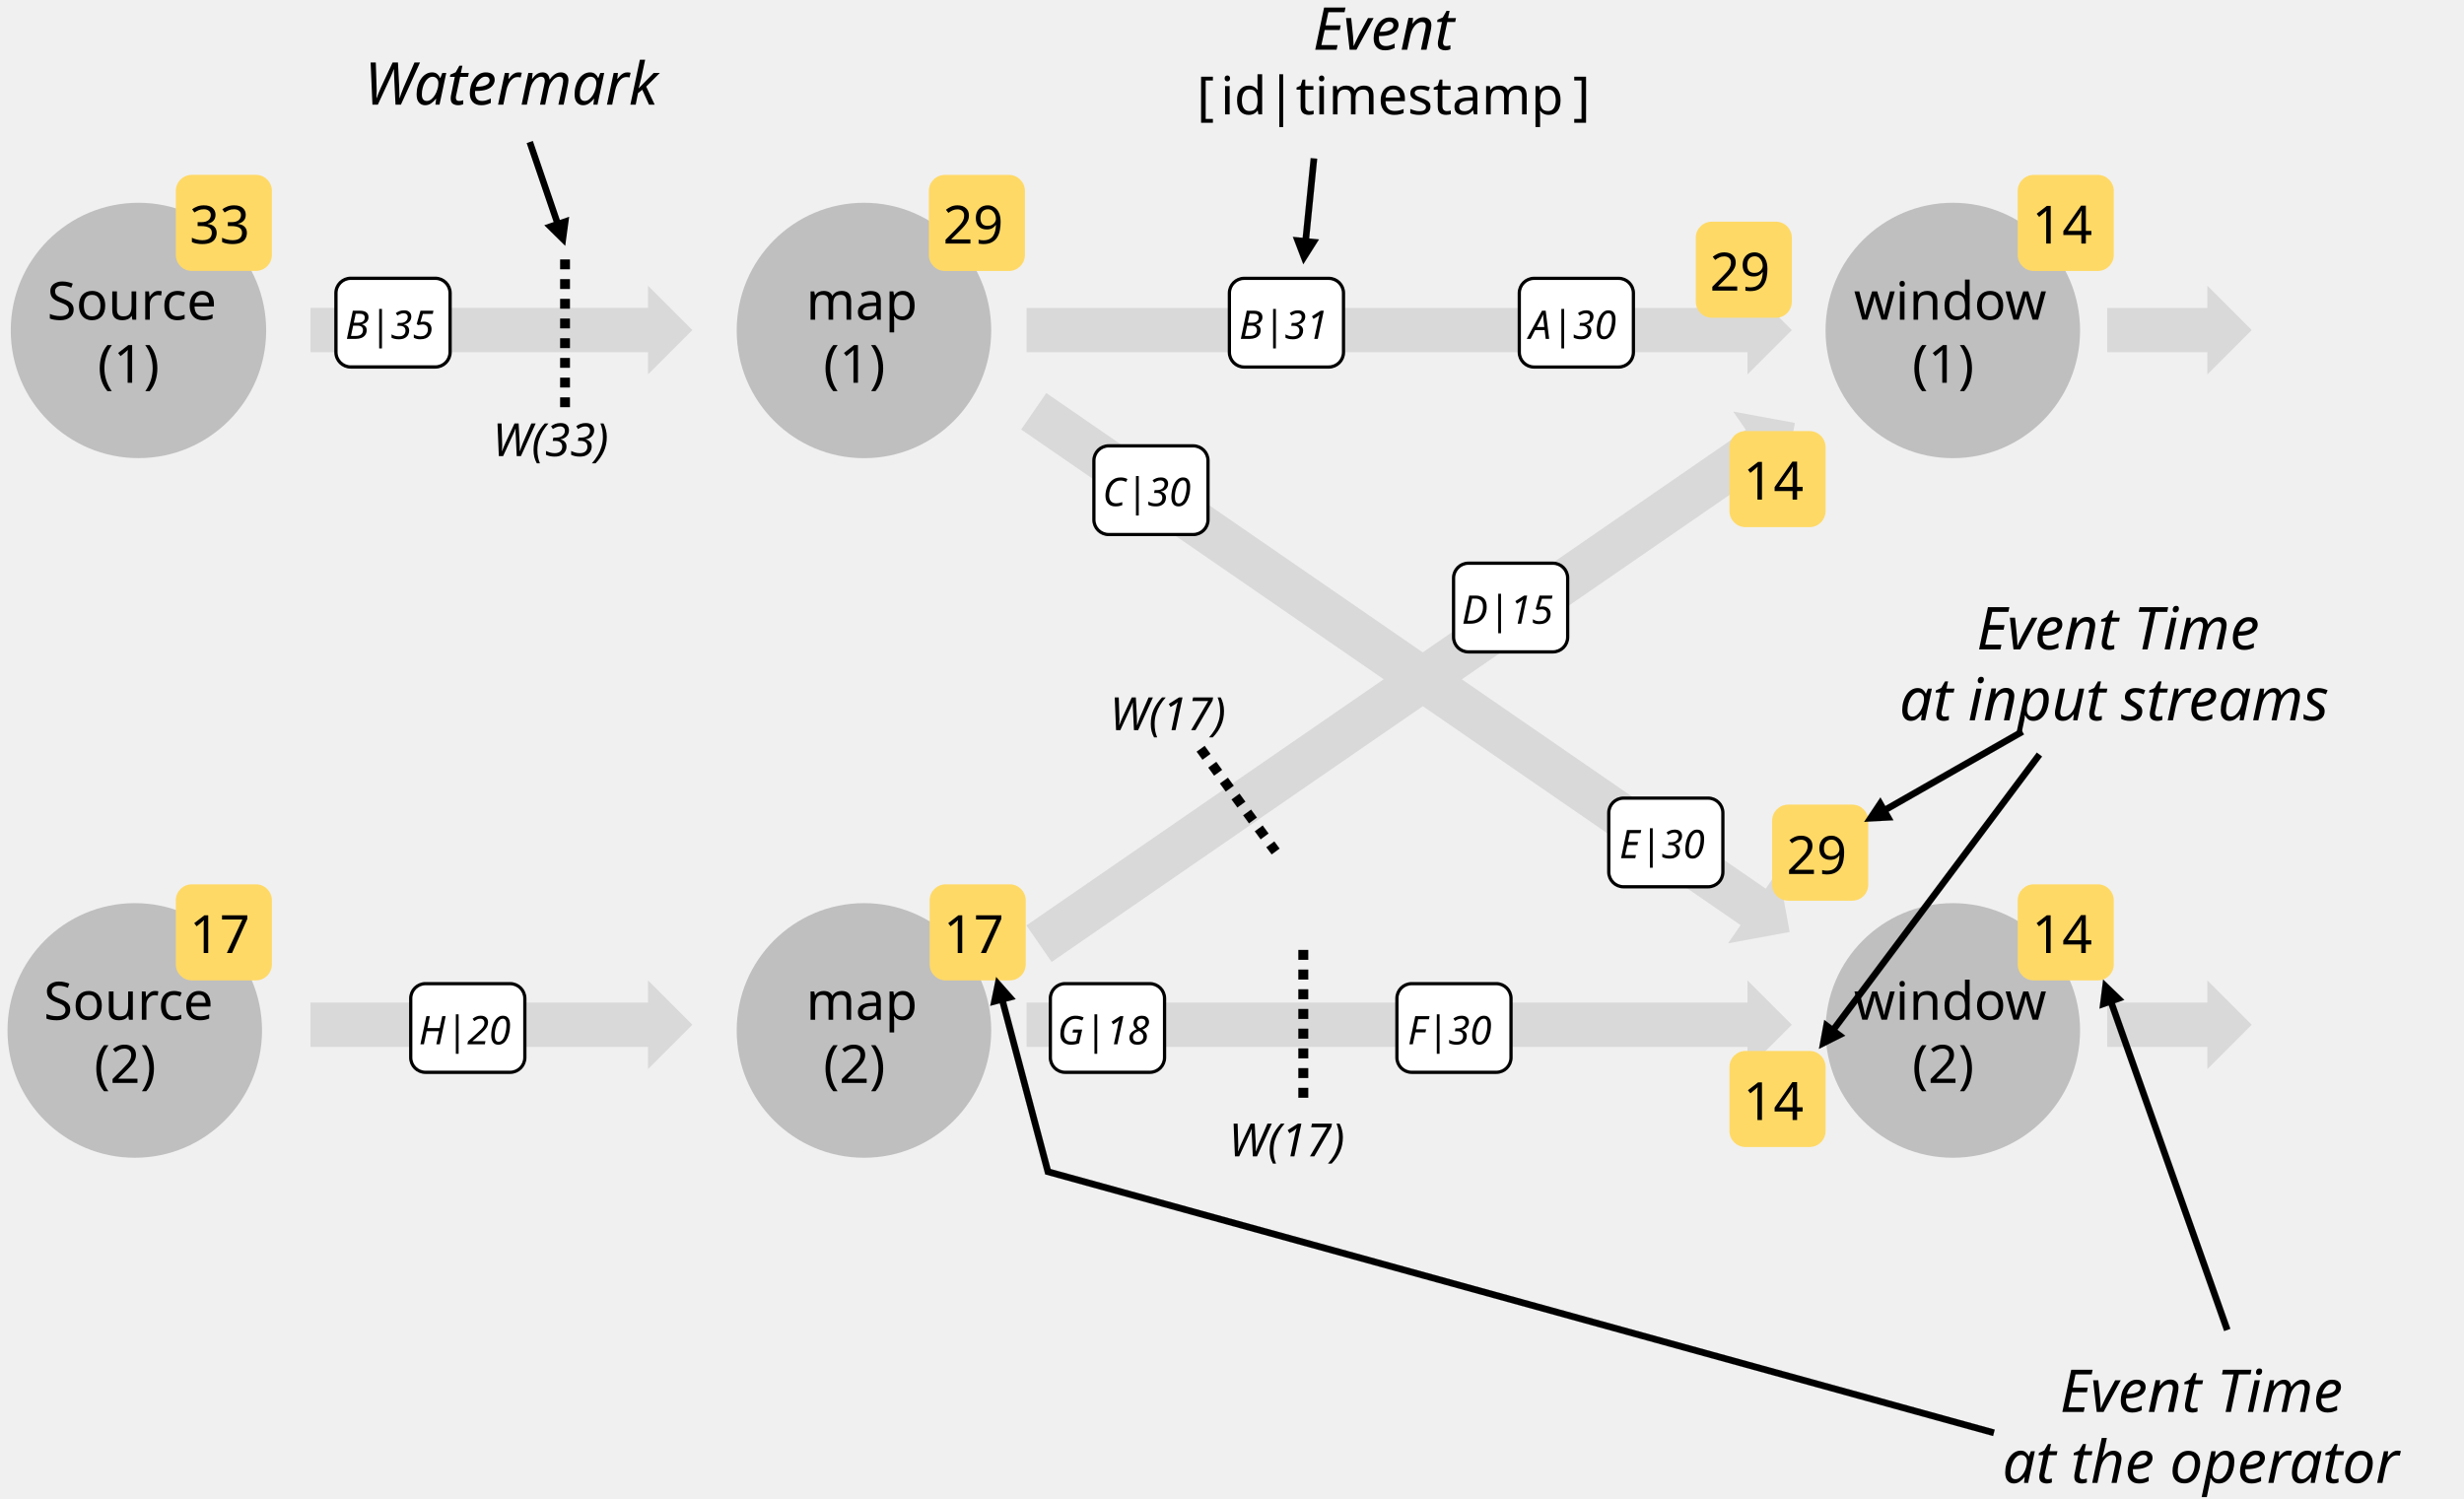
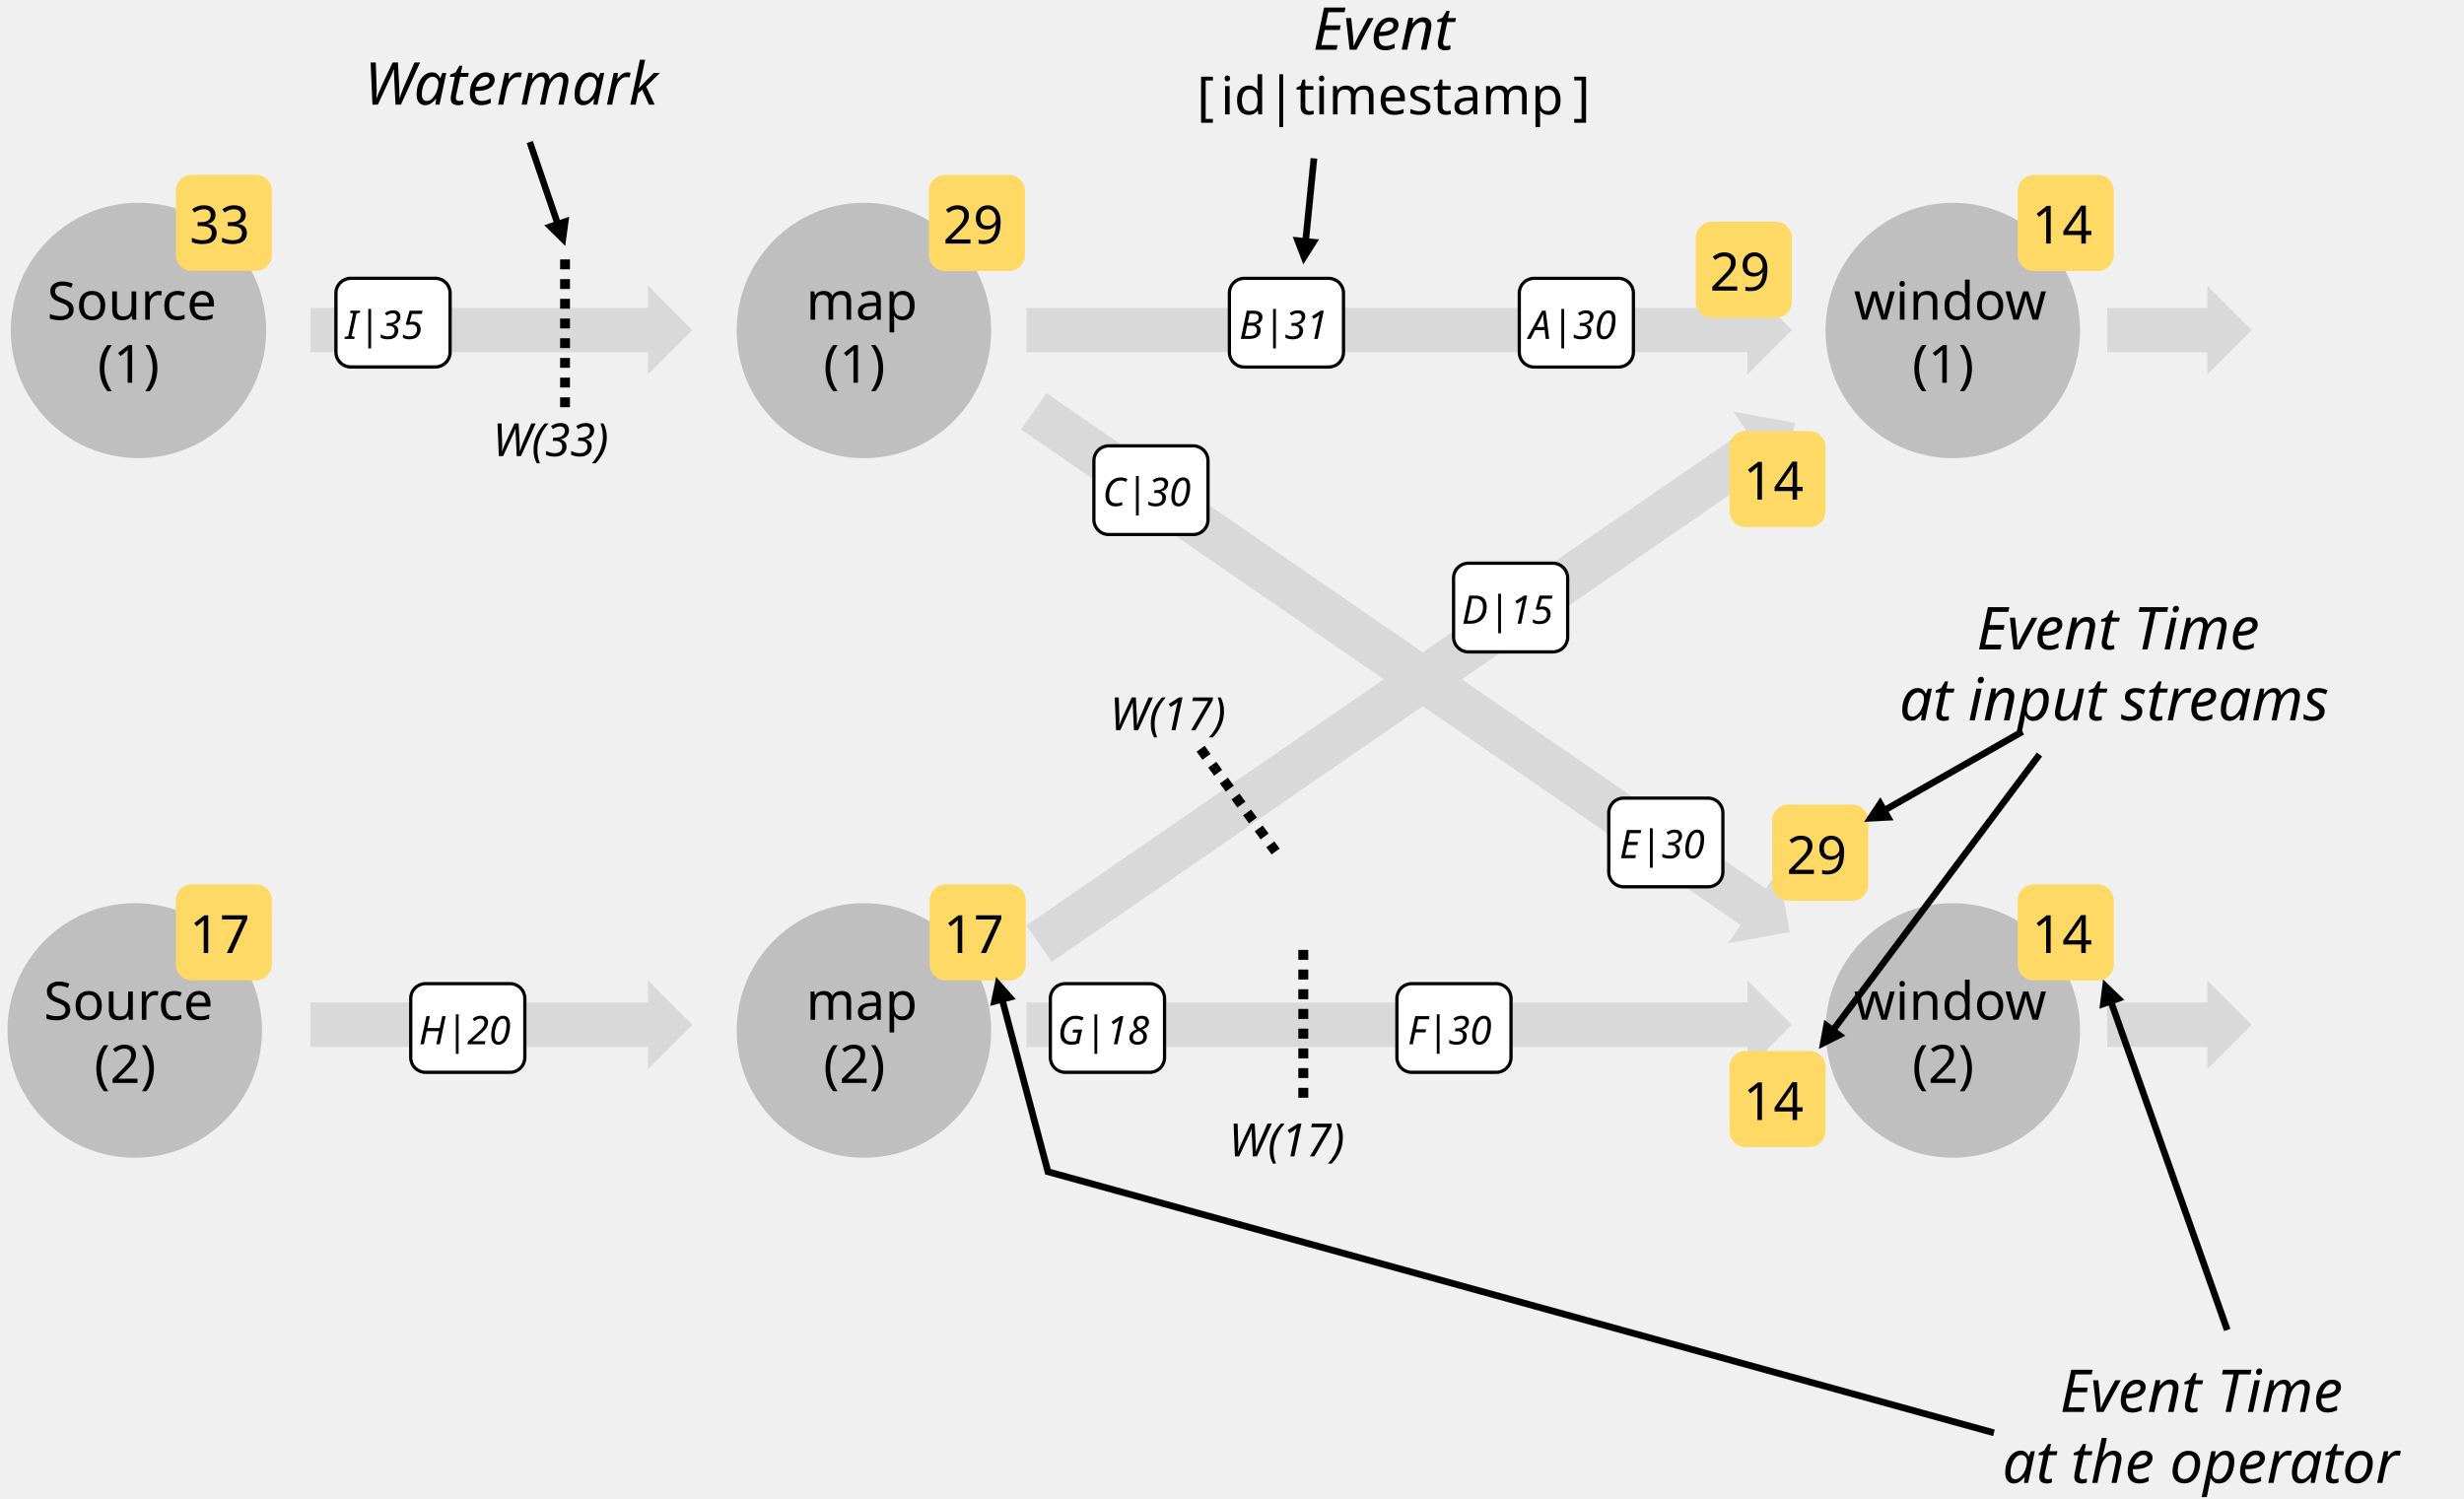
<svg xmlns="http://www.w3.org/2000/svg" version="1.1" width="468.91" height="285.2" id="svg2">
  <defs id="defs4" />
  <g transform="translate(-355.6178,-283.0467)" id="layer1">
    <g transform="translate(229.7552,151.6857)" id="g2989">
      <path d="m 127.91,194.247 c 0,-13.417 10.886,-24.294 24.303,-24.294 13.417,0 24.303,10.876 24.303,24.294 0,13.427 -10.886,24.303 -24.303,24.303 -13.417,0 -24.303,-10.876 -24.303,-24.303" id="path2991" style="fill:#bfbfbf;fill-opacity:1;fill-rule:evenodd;stroke:none" />
      <text x="134.831" y="192.208" id="text2993" xml:space="preserve" style="font-size:10.051px;font-style:normal;font-weight:normal;text-align:start;text-anchor:start;fill:#000000;font-family:Verdana">Source</text>
      <text x="144.432" y="204.21" id="text2995" xml:space="preserve" style="font-size:10.051px;font-style:normal;font-weight:normal;text-align:start;text-anchor:start;fill:#000000;font-family:Verdana">(1)</text>
      <path d="m 127.291,327.473 c 0,-13.37 10.839,-24.228 24.228,-24.228 13.37,0 24.209,10.858 24.209,24.228 0,13.389 -10.839,24.228 -24.209,24.228 -13.389,0 -24.228,-10.839 -24.228,-24.228" id="path2997" style="fill:#bfbfbf;fill-opacity:1;fill-rule:evenodd;stroke:none" />
      <text x="134.183" y="325.449" id="text2999" xml:space="preserve" style="font-size:10.051px;font-style:normal;font-weight:normal;text-align:start;text-anchor:start;fill:#000000;font-family:Verdana">Source</text>
      <text x="143.785" y="337.451" id="text3001" xml:space="preserve" style="font-size:10.051px;font-style:normal;font-weight:normal;text-align:start;text-anchor:start;fill:#000000;font-family:Verdana">(2)</text>
      <path d="m 266.059,194.256 c 0,-13.427 10.839,-24.303 24.228,-24.303 13.37,0 24.209,10.876 24.209,24.303 0,13.427 -10.839,24.303 -24.209,24.303 -13.389,0 -24.228,-10.876 -24.228,-24.303" id="path3003" style="fill:#bfbfbf;fill-opacity:1;fill-rule:evenodd;stroke:none" />
      <text x="279.258" y="192.208" id="text3005" xml:space="preserve" style="font-size:10.051px;font-style:normal;font-weight:normal;text-align:start;text-anchor:start;fill:#000000;font-family:Verdana">map</text>
      <text x="282.559" y="204.21" id="text3007" xml:space="preserve" style="font-size:10.051px;font-style:normal;font-weight:normal;text-align:start;text-anchor:start;fill:#000000;font-family:Verdana">(1)</text>
      <path d="m 266.059,327.473 c 0,-13.37 10.839,-24.228 24.228,-24.228 13.37,0 24.209,10.858 24.209,24.228 0,13.389 -10.839,24.228 -24.209,24.228 -13.389,0 -24.228,-10.839 -24.228,-24.228" id="path3009" style="fill:#bfbfbf;fill-opacity:1;fill-rule:evenodd;stroke:none" />
      <text x="279.258" y="325.449" id="text3011" xml:space="preserve" style="font-size:10.051px;font-style:normal;font-weight:normal;text-align:start;text-anchor:start;fill:#000000;font-family:Verdana">map</text>
      <text x="282.559" y="337.451" id="text3013" xml:space="preserve" style="font-size:10.051px;font-style:normal;font-weight:normal;text-align:start;text-anchor:start;fill:#000000;font-family:Verdana">(2)</text>
      <path d="m 473.273,194.256 c 0,-13.427 10.839,-24.303 24.228,-24.303 13.37,0 24.209,10.876 24.209,24.303 0,13.427 -10.839,24.303 -24.209,24.303 -13.389,0 -24.228,-10.876 -24.228,-24.303" id="path3015" style="fill:#bfbfbf;fill-opacity:1;fill-rule:evenodd;stroke:none" />
      <text x="478.665" y="192.208" id="text3017" xml:space="preserve" style="font-size:10.051px;font-style:normal;font-weight:normal;text-align:start;text-anchor:start;fill:#000000;font-family:Verdana">window</text>
      <text x="489.766" y="204.21" id="text3019" xml:space="preserve" style="font-size:10.051px;font-style:normal;font-weight:normal;text-align:start;text-anchor:start;fill:#000000;font-family:Verdana">(1)</text>
      <path d="m 473.273,327.473 c 0,-13.37 10.839,-24.228 24.228,-24.228 13.37,0 24.209,10.858 24.209,24.228 0,13.389 -10.839,24.228 -24.209,24.228 -13.389,0 -24.228,-10.839 -24.228,-24.228" id="path3021" style="fill:#bfbfbf;fill-opacity:1;fill-rule:evenodd;stroke:none" />
      <text x="478.665" y="325.449" id="text3023" xml:space="preserve" style="font-size:10.051px;font-style:normal;font-weight:normal;text-align:start;text-anchor:start;fill:#000000;font-family:Verdana">window</text>
      <text x="489.766" y="337.451" id="text3025" xml:space="preserve" style="font-size:10.051px;font-style:normal;font-weight:normal;text-align:start;text-anchor:start;fill:#000000;font-family:Verdana">(2)</text>
      <path d="m 159.32,167.684 c 0,-1.678 1.369,-3.047 3.047,-3.047 l 12.189,0 c 1.688,0 3.047,1.369 3.047,3.047 l 0,12.189 c 0,1.688 -1.36,3.047 -3.047,3.047 l -12.189,0 c -1.678,0 -3.047,-1.36 -3.047,-3.047 z" id="path3027" style="fill:#ffd966;fill-opacity:1;fill-rule:evenodd;stroke:none" />
      <text x="161.924" y="177.717" id="text3029" xml:space="preserve" style="font-size:10.051px;font-style:normal;font-weight:normal;text-align:start;text-anchor:start;fill:#000000;font-family:Verdana">33</text>
      <path d="m 159.32,302.701 c 0,-1.669 1.369,-3.038 3.057,-3.038 l 12.189,0 c 1.688,0 3.038,1.369 3.038,3.038 l 0,12.189 c 0,1.688 -1.35,3.057 -3.038,3.057 l -12.189,0 c -1.688,0 -3.057,-1.369 -3.057,-3.057 z" id="path3031" style="fill:#ffd966;fill-opacity:1;fill-rule:evenodd;stroke:none" />
      <text x="161.924" y="312.734" id="text3033" xml:space="preserve" style="font-size:10.051px;font-style:normal;font-weight:normal;text-align:start;text-anchor:start;fill:#000000;font-family:Verdana">17</text>
      <path d="m 184.955,189.952 64.227,0 0,-4.219 8.439,8.439 -8.439,8.439 0,-4.219 -64.227,0 z" id="path3035" style="fill:#d9d9d9;fill-opacity:1;fill-rule:evenodd;stroke:none" />
      <path d="m 321.228,189.962 137.192,0 0,-4.219 8.439,8.439 -8.439,8.439 0,-4.219 -137.192,0 z" id="path3037" style="fill:#d9d9d9;fill-opacity:1;fill-rule:evenodd;stroke:none" />
      <path d="m 184.955,322.166 64.227,0 0,-4.219 8.439,8.439 -8.439,8.439 0,-4.219 -64.227,0 z" id="path3039" style="fill:#d9d9d9;fill-opacity:1;fill-rule:evenodd;stroke:none" />
      <path d="m 321.228,322.166 137.192,0 0,-4.219 8.439,8.439 -8.439,8.439 0,-4.219 -137.192,0 z" id="path3041" style="fill:#d9d9d9;fill-opacity:1;fill-rule:evenodd;stroke:none" />
      <path d="m 324.979,206.164 136.911,94.324 2.4,-3.488 2.157,11.739 -11.739,2.157 2.4,-3.469 -136.911,-94.324 z" id="path3043" style="fill:#d9d9d9;fill-opacity:1;fill-rule:evenodd;stroke:none" />
      <path d="m 325.991,314.44 136.892,-94.324 2.4,3.469 2.157,-11.739 -11.739,-2.157 2.4,3.469 -136.911,94.324 z" id="path3045" style="fill:#d9d9d9;fill-opacity:1;fill-rule:evenodd;stroke:none" />
      <path d="m 302.626,167.684 c 0,-1.669 1.369,-3.038 3.057,-3.038 l 12.189,0 c 1.669,0 3.038,1.369 3.038,3.038 l 0,12.189 c 0,1.688 -1.369,3.057 -3.038,3.057 l -12.189,0 c -1.688,0 -3.057,-1.369 -3.057,-3.057 z" id="path3047" style="fill:#ffd966;fill-opacity:1;fill-rule:evenodd;stroke:none" />
      <text x="305.318" y="177.717" id="text3049" xml:space="preserve" style="font-size:10.051px;font-style:normal;font-weight:normal;text-align:start;text-anchor:start;fill:#000000;font-family:Verdana">29</text>
      <path d="m 448.576,176.591 c 0,-1.669 1.369,-3.038 3.057,-3.038 l 12.189,0 c 1.688,0 3.038,1.369 3.038,3.038 l 0,12.189 c 0,1.688 -1.35,3.057 -3.038,3.057 l -12.189,0 c -1.688,0 -3.057,-1.369 -3.057,-3.057 z" id="path3051" style="fill:#ffd966;fill-opacity:1;fill-rule:evenodd;stroke:none" />
      <text x="451.242" y="186.674" id="text3053" xml:space="preserve" style="font-size:10.051px;font-style:normal;font-weight:normal;text-align:start;text-anchor:start;fill:#000000;font-family:Verdana">29</text>
      <path d="m 302.776,302.701 c 0,-1.669 1.369,-3.038 3.057,-3.038 l 12.189,0 c 1.688,0 3.038,1.369 3.038,3.038 l 0,12.189 c 0,1.688 -1.35,3.057 -3.038,3.057 l -12.189,0 c -1.688,0 -3.057,-1.369 -3.057,-3.057 z" id="path3055" style="fill:#ffd966;fill-opacity:1;fill-rule:evenodd;stroke:none" />
      <text x="305.419" y="312.734" id="text3057" xml:space="preserve" style="font-size:10.051px;font-style:normal;font-weight:normal;text-align:start;text-anchor:start;fill:#000000;font-family:Verdana">17</text>
      <path d="m 454.989,216.44 c 0,-1.669 1.369,-3.038 3.057,-3.038 l 12.189,0 c 1.669,0 3.038,1.369 3.038,3.038 l 0,12.189 c 0,1.688 -1.369,3.057 -3.038,3.057 l -12.189,0 c -1.688,0 -3.057,-1.369 -3.057,-3.057 z" id="path3059" style="fill:#ffd966;fill-opacity:1;fill-rule:evenodd;stroke:none" />
      <text x="457.608" y="226.436" id="text3061" xml:space="preserve" style="font-size:10.051px;font-style:normal;font-weight:normal;text-align:start;text-anchor:start;fill:#000000;font-family:Verdana">14</text>
      <path d="m 454.989,334.43 c 0,-1.688 1.369,-3.057 3.057,-3.057 l 12.189,0 c 1.669,0 3.038,1.369 3.038,3.057 l 0,12.189 c 0,1.688 -1.369,3.038 -3.038,3.038 l -12.189,0 c -1.688,0 -3.057,-1.35 -3.057,-3.038 z" id="path3063" style="fill:#ffd966;fill-opacity:1;fill-rule:evenodd;stroke:none" />
      <text x="457.608" y="344.524" id="text3065" xml:space="preserve" style="font-size:10.051px;font-style:normal;font-weight:normal;text-align:start;text-anchor:start;fill:#000000;font-family:Verdana">14</text>
      <path d="m 463.109,287.549 c 0,-1.688 1.369,-3.057 3.057,-3.057 l 12.189,0 c 1.688,0 3.038,1.369 3.038,3.057 l 0,12.189 c 0,1.688 -1.35,3.038 -3.038,3.038 l -12.189,0 c -1.688,0 -3.057,-1.35 -3.057,-3.038 z" id="path3067" style="fill:#ffd966;fill-opacity:1;fill-rule:evenodd;stroke:none" />
      <text x="465.844" y="297.688" id="text3069" xml:space="preserve" style="font-size:10.051px;font-style:normal;font-weight:normal;text-align:start;text-anchor:start;fill:#000000;font-family:Verdana">29</text>
      <path d="m 509.84,302.701 c 0,-1.669 1.369,-3.038 3.057,-3.038 l 12.189,0 c 1.669,0 3.038,1.369 3.038,3.038 l 0,12.189 c 0,1.688 -1.369,3.057 -3.038,3.057 l -12.189,0 c -1.688,0 -3.057,-1.369 -3.057,-3.057 z" id="path3071" style="fill:#ffd966;fill-opacity:1;fill-rule:evenodd;stroke:none" />
      <text x="512.544" y="312.734" id="text3073" xml:space="preserve" style="font-size:10.051px;font-style:normal;font-weight:normal;text-align:start;text-anchor:start;fill:#000000;font-family:Verdana">14</text>
      <path d="m 509.84,167.684 c 0,-1.669 1.369,-3.038 3.057,-3.038 l 12.189,0 c 1.669,0 3.038,1.369 3.038,3.038 l 0,12.189 c 0,1.688 -1.369,3.057 -3.038,3.057 l -12.189,0 c -1.688,0 -3.057,-1.369 -3.057,-3.057 z" id="path3075" style="fill:#ffd966;fill-opacity:1;fill-rule:evenodd;stroke:none" />
      <text x="512.557" y="177.717" id="text3077" xml:space="preserve" style="font-size:10.051px;font-style:normal;font-weight:normal;text-align:start;text-anchor:start;fill:#000000;font-family:Verdana">14</text>
      <path d="m 234.33,180.735 0,1.875 -1.875,0 0,-1.875 1.875,0 z m 0,3.75 0,1.875 -1.875,0 0,-1.875 1.875,0 z m 0,3.75 0,1.875 -1.875,0 0,-1.875 1.875,0 z m 0,3.75 0,1.875 -1.875,0 0,-1.875 1.875,0 z m 0,3.75 0,1.875 -1.875,0 0,-1.875 1.875,0 z m 0,3.75 0,1.875 -1.875,0 0,-1.875 1.875,0 z m 0,3.75 0,1.875 -1.875,0 0,-1.875 1.875,0 z m 0,3.75 0,1.875 -1.875,0 0,-1.875 1.875,0 z" id="path3079" style="fill:#000000;fill-opacity:1;fill-rule:nonzero;stroke:#000000;stroke-width:0.009px;stroke-linecap:butt;stroke-linejoin:round;stroke-opacity:1;stroke-dasharray:none" />
      <text x="219.604" y="218.167" id="text3081" xml:space="preserve" style="font-size:8.701px;font-style:italic;font-weight:normal;text-align:start;text-anchor:start;fill:#000000;font-family:Verdana">W(33)</text>
      <path d="m 355.114,273.316 1.106,1.519 -1.519,1.106 -1.106,-1.519 1.519,-1.106 z m 2.213,3.038 1.106,1.519 -1.519,1.106 -1.106,-1.519 1.519,-1.106 z m 2.213,3.019 1.106,1.519 -1.519,1.106 -1.106,-1.519 1.519,-1.106 z m 2.213,3.038 1.106,1.519 -1.519,1.106 -1.106,-1.519 1.519,-1.106 z m 2.194,3.038 1.106,1.5 -1.5,1.106 -1.106,-1.519 1.5,-1.088 z m 2.213,3.019 1.106,1.519 -1.5,1.106 -1.106,-1.519 1.5,-1.106 z m 2.213,3.038 0.994,1.35 -1.5,1.106 -1.013,-1.35 1.519,-1.106 z" id="path3083" style="fill:#000000;fill-opacity:1;fill-rule:nonzero;stroke:#000000;stroke-width:0.019px;stroke-linecap:butt;stroke-linejoin:round;stroke-opacity:1;stroke-dasharray:none" />
      <path d="m 374.823,312.152 0,1.875 -1.875,0 0,-1.875 1.875,0 z m 0,3.75 0,1.875 -1.875,0 0,-1.875 1.875,0 z m 0,3.75 0,1.875 -1.875,0 0,-1.875 1.875,0 z m 0,3.75 0,1.875 -1.875,0 0,-1.875 1.875,0 z m 0,3.75 0,1.875 -1.875,0 0,-1.875 1.875,0 z m 0,3.75 0,1.875 -1.875,0 0,-1.875 1.875,0 z m 0,3.75 0,1.875 -1.875,0 0,-1.875 1.875,0 z m 0,3.75 0,1.875 -1.875,0 0,-1.875 1.875,0 z" id="path3085" style="fill:#000000;fill-opacity:1;fill-rule:nonzero;stroke:#000000;stroke-width:0.019px;stroke-linecap:butt;stroke-linejoin:round;stroke-opacity:1;stroke-dasharray:none" />
      <text x="337.068" y="270.316" id="text3087" xml:space="preserve" style="font-size:8.701px;font-style:italic;font-weight:normal;text-align:start;text-anchor:start;fill:#000000;font-family:Verdana">W(17)</text>
      <text x="359.688" y="351.434" id="text3089" xml:space="preserve" style="font-size:8.701px;font-style:italic;font-weight:normal;text-align:start;text-anchor:start;fill:#000000;font-family:Verdana">W(17)</text>
      <path d="m 414.99,187.149 c 0,-1.556 1.256,-2.813 2.813,-2.813 l 16.09,0 c 1.556,0 2.813,1.256 2.813,2.813 l 0,11.251 c 0,1.556 -1.256,2.813 -2.813,2.813 l -16.09,0 c -1.556,0 -2.813,-1.256 -2.813,-2.813 z" id="path3091" style="fill:#ffffff;fill-opacity:1;fill-rule:evenodd;stroke:none" />
      <path d="m 414.99,187.149 c 0,-1.556 1.256,-2.813 2.813,-2.813 l 16.09,0 c 1.556,0 2.813,1.256 2.813,2.813 l 0,11.251 c 0,1.556 -1.256,2.813 -2.813,2.813 l -16.09,0 c -1.556,0 -2.813,-1.256 -2.813,-2.813 z" id="path3093" style="fill:none;stroke:#000000;stroke-width:0.619px;stroke-linecap:butt;stroke-linejoin:miter;stroke-miterlimit:4;stroke-opacity:1;stroke-dasharray:none" />
      <text x="416.827" y="195.853" id="text3095" xml:space="preserve" style="font-size:7.501px;font-style:italic;font-weight:normal;text-align:start;text-anchor:start;fill:#000000;font-family:Verdana">A|30</text>
      <path d="m 526.867,189.962 19.071,0 0,-4.219 8.439,8.439 -8.439,8.439 0,-4.219 -19.071,0 z" id="path3097" style="fill:#d9d9d9;fill-opacity:1;fill-rule:evenodd;stroke:none" />
      <path d="m 526.867,322.166 19.071,0 0,-4.219 8.439,8.439 -8.439,8.439 0,-4.219 -19.071,0 z" id="path3099" style="fill:#d9d9d9;fill-opacity:1;fill-rule:evenodd;stroke:none" />
      <path d="m 359.821,187.149 c 0,-1.556 1.256,-2.813 2.813,-2.813 l 16.09,0 c 1.556,0 2.813,1.256 2.813,2.813 l 0,11.251 c 0,1.556 -1.256,2.813 -2.813,2.813 l -16.09,0 c -1.556,0 -2.813,-1.256 -2.813,-2.813 z" id="path3101" style="fill:#ffffff;fill-opacity:1;fill-rule:evenodd;stroke:none" />
      <path d="m 359.821,187.149 c 0,-1.556 1.256,-2.813 2.813,-2.813 l 16.09,0 c 1.556,0 2.813,1.256 2.813,2.813 l 0,11.251 c 0,1.556 -1.256,2.813 -2.813,2.813 l -16.09,0 c -1.556,0 -2.813,-1.256 -2.813,-2.813 z" id="path3103" style="fill:none;stroke:#000000;stroke-width:0.619px;stroke-linecap:butt;stroke-linejoin:miter;stroke-miterlimit:4;stroke-opacity:1;stroke-dasharray:none" />
      <text x="361.688" y="195.853" id="text3105" xml:space="preserve" style="font-size:7.501px;font-style:italic;font-weight:normal;text-align:start;text-anchor:start;fill:#000000;font-family:Verdana">B|31</text>
      <path d="m 334.036,219.028 c 0,-1.556 1.256,-2.813 2.813,-2.813 l 16.09,0 c 1.556,0 2.813,1.256 2.813,2.813 l 0,11.251 c 0,1.556 -1.256,2.813 -2.813,2.813 l -16.09,0 c -1.556,0 -2.813,-1.256 -2.813,-2.813 z" id="path3107" style="fill:#ffffff;fill-opacity:1;fill-rule:evenodd;stroke:none" />
      <path d="m 334.036,219.028 c 0,-1.556 1.256,-2.813 2.813,-2.813 l 16.09,0 c 1.556,0 2.813,1.256 2.813,2.813 l 0,11.251 c 0,1.556 -1.256,2.813 -2.813,2.813 l -16.09,0 c -1.556,0 -2.813,-1.256 -2.813,-2.813 z" id="path3109" style="fill:none;stroke:#000000;stroke-width:0.619px;stroke-linecap:butt;stroke-linejoin:miter;stroke-miterlimit:4;stroke-opacity:1;stroke-dasharray:none" />
      <text x="335.687" y="227.659" id="text3111" xml:space="preserve" style="font-size:7.501px;font-style:italic;font-weight:normal;text-align:start;text-anchor:start;fill:#000000;font-family:Verdana">C|30</text>
      <path d="m 402.482,241.362 c 0,-1.538 1.256,-2.813 2.813,-2.813 l 16.09,0 c 1.556,0 2.813,1.275 2.813,2.813 l 0,11.251 c 0,1.556 -1.256,2.813 -2.813,2.813 l -16.09,0 c -1.556,0 -2.813,-1.256 -2.813,-2.813 z" id="path3113" style="fill:#ffffff;fill-opacity:1;fill-rule:evenodd;stroke:none" />
      <path d="m 402.482,241.362 c 0,-1.538 1.256,-2.813 2.813,-2.813 l 16.09,0 c 1.556,0 2.813,1.275 2.813,2.813 l 0,11.251 c 0,1.556 -1.256,2.813 -2.813,2.813 l -16.09,0 c -1.556,0 -2.813,-1.256 -2.813,-2.813 z" id="path3115" style="fill:none;stroke:#000000;stroke-width:0.619px;stroke-linecap:butt;stroke-linejoin:miter;stroke-miterlimit:4;stroke-opacity:1;stroke-dasharray:none" />
      <text x="404.023" y="250.067" id="text3117" xml:space="preserve" style="font-size:7.501px;font-style:italic;font-weight:normal;text-align:start;text-anchor:start;fill:#000000;font-family:Verdana">D|15</text>
      <path d="m 432.017,286.068 c 0,-1.556 1.256,-2.813 2.813,-2.813 l 16.09,0 c 1.556,0 2.813,1.256 2.813,2.813 l 0,11.251 c 0,1.556 -1.256,2.813 -2.813,2.813 l -16.09,0 c -1.556,0 -2.813,-1.256 -2.813,-2.813 z" id="path3119" style="fill:#ffffff;fill-opacity:1;fill-rule:evenodd;stroke:none" />
      <path d="m 432.017,286.068 c 0,-1.556 1.256,-2.813 2.813,-2.813 l 16.09,0 c 1.556,0 2.813,1.256 2.813,2.813 l 0,11.251 c 0,1.556 -1.256,2.813 -2.813,2.813 l -16.09,0 c -1.556,0 -2.813,-1.256 -2.813,-2.813 z" id="path3121" style="fill:none;stroke:#000000;stroke-width:0.619px;stroke-linecap:butt;stroke-linejoin:miter;stroke-miterlimit:4;stroke-opacity:1;stroke-dasharray:none" />
      <text x="434.042" y="294.686" id="text3123" xml:space="preserve" style="font-size:7.501px;font-style:italic;font-weight:normal;text-align:start;text-anchor:start;fill:#000000;font-family:Verdana">E|30</text>
      <path d="m 391.7,321.378 c 0,-1.556 1.256,-2.813 2.813,-2.813 l 16.09,0 c 1.556,0 2.813,1.256 2.813,2.813 l 0,11.251 c 0,1.556 -1.256,2.813 -2.813,2.813 l -16.09,0 c -1.556,0 -2.813,-1.256 -2.813,-2.813 z" id="path3125" style="fill:#ffffff;fill-opacity:1;fill-rule:evenodd;stroke:none" />
      <path d="m 391.7,321.378 c 0,-1.556 1.256,-2.813 2.813,-2.813 l 16.09,0 c 1.556,0 2.813,1.256 2.813,2.813 l 0,11.251 c 0,1.556 -1.256,2.813 -2.813,2.813 l -16.09,0 c -1.556,0 -2.813,-1.256 -2.813,-2.813 z" id="path3127" style="fill:none;stroke:#000000;stroke-width:0.619px;stroke-linecap:butt;stroke-linejoin:miter;stroke-miterlimit:4;stroke-opacity:1;stroke-dasharray:none" />
      <text x="393.758" y="330.108" id="text3129" xml:space="preserve" style="font-size:7.501px;font-style:italic;font-weight:normal;text-align:start;text-anchor:start;fill:#000000;font-family:Verdana">F|30</text>
      <path d="m 325.748,321.378 c 0,-1.556 1.275,-2.813 2.813,-2.813 l 16.108,0 c 1.556,0 2.813,1.256 2.813,2.813 l 0,11.251 c 0,1.556 -1.256,2.813 -2.813,2.813 l -16.108,0 c -1.538,0 -2.813,-1.256 -2.813,-2.813 z" id="path3131" style="fill:#ffffff;fill-opacity:1;fill-rule:evenodd;stroke:none" />
      <path d="m 325.748,321.378 c 0,-1.556 1.275,-2.813 2.813,-2.813 l 16.108,0 c 1.556,0 2.813,1.256 2.813,2.813 l 0,11.251 c 0,1.556 -1.256,2.813 -2.813,2.813 l -16.108,0 c -1.538,0 -2.813,-1.256 -2.813,-2.813 z" id="path3133" style="fill:none;stroke:#000000;stroke-width:0.619px;stroke-linecap:butt;stroke-linejoin:miter;stroke-miterlimit:4;stroke-opacity:1;stroke-dasharray:none" />
      <text x="327.102" y="330.108" id="text3135" xml:space="preserve" style="font-size:7.501px;font-style:italic;font-weight:normal;text-align:start;text-anchor:start;fill:#000000;font-family:Verdana">G|18</text>
      <path d="m 204.026,321.378 c 0,-1.556 1.256,-2.813 2.813,-2.813 l 16.09,0 c 1.556,0 2.813,1.256 2.813,2.813 l 0,11.251 c 0,1.556 -1.256,2.813 -2.813,2.813 l -16.09,0 c -1.556,0 -2.813,-1.256 -2.813,-2.813 z" id="path3137" style="fill:#ffffff;fill-opacity:1;fill-rule:evenodd;stroke:none" />
      <path d="m 204.026,321.378 c 0,-1.556 1.256,-2.813 2.813,-2.813 l 16.09,0 c 1.556,0 2.813,1.256 2.813,2.813 l 0,11.251 c 0,1.556 -1.256,2.813 -2.813,2.813 l -16.09,0 c -1.556,0 -2.813,-1.256 -2.813,-2.813 z" id="path3139" style="fill:none;stroke:#000000;stroke-width:0.619px;stroke-linecap:butt;stroke-linejoin:miter;stroke-miterlimit:4;stroke-opacity:1;stroke-dasharray:none" />
      <text x="205.556" y="330.108" id="text3141" xml:space="preserve" style="font-size:7.501px;font-style:italic;font-weight:normal;text-align:start;text-anchor:start;fill:#000000;font-family:Verdana">H|20</text>
      <path d="m 189.793,187.139 c 0,-1.556 1.266,-2.813 2.813,-2.813 l 16.099,0 c 1.556,0 2.813,1.256 2.813,2.813 l 0,11.251 c 0,1.556 -1.256,2.813 -2.813,2.813 l -16.099,0 c -1.547,0 -2.813,-1.256 -2.813,-2.813 z" id="path3143" style="fill:#ffffff;fill-opacity:1;fill-rule:evenodd;stroke:none" />
      <path d="m 189.793,187.139 c 0,-1.556 1.266,-2.813 2.813,-2.813 l 16.099,0 c 1.556,0 2.813,1.256 2.813,2.813 l 0,11.251 c 0,1.556 -1.256,2.813 -2.813,2.813 l -16.099,0 c -1.547,0 -2.813,-1.256 -2.813,-2.813 z" id="path3145" style="fill:none;stroke:#000000;stroke-width:0.628px;stroke-linecap:butt;stroke-linejoin:miter;stroke-miterlimit:4;stroke-opacity:1;stroke-dasharray:none" />
-       <text x="191.566" y="195.853" id="text3147" xml:space="preserve" style="font-size:7.501px;font-style:italic;font-weight:normal;text-align:start;text-anchor:start;fill:#000000;font-family:Verdana">B|35</text>
+       <text x="191.566" y="195.853" id="text3147" xml:space="preserve" style="font-size:7.501px;font-style:italic;font-weight:normal;text-align:start;text-anchor:start;fill:#000000;font-family:Verdana">I|35</text>
      <text x="195.191" y="151.277" id="text3149" xml:space="preserve" style="font-size:11.251px;font-style:italic;font-weight:normal;text-align:start;text-anchor:start;fill:#000000;font-family:Verdana">Watermark</text>
      <path d="m 227.269,158.186 5.541,16.221 -1.181,0.403 -5.541,-16.221 1.181,-0.403 z m 6.91,14.43 -0.75,5.541 -3.985,-3.929 4.735,-1.613 z" id="path3151" style="fill:#000000;fill-opacity:1;fill-rule:nonzero;stroke:#000000;stroke-width:0.009px;stroke-linecap:butt;stroke-linejoin:round;stroke-opacity:1;stroke-dasharray:none" />
      <text x="517.869" y="400.082" id="text3153" xml:space="preserve" style="font-size:11.251px;font-style:italic;font-weight:normal;text-align:start;text-anchor:start;fill:#000000;font-family:Verdana">Event Time</text>
      <text x="506.917" y="413.583" id="text3155" xml:space="preserve" style="font-size:11.251px;font-style:italic;font-weight:normal;text-align:start;text-anchor:start;fill:#000000;font-family:Verdana">at the operator</text>
      <text x="375.689" y="140.829" id="text3157" xml:space="preserve" style="font-size:11.251px;font-style:italic;font-weight:normal;text-align:start;text-anchor:start;fill:#000000;font-family:Verdana">Event</text>
      <text x="353.636" y="153.131" id="text3159" xml:space="preserve" style="font-size:10.051px;font-style:normal;font-weight:normal;text-align:start;text-anchor:start;fill:#000000;font-family:Verdana">[</text>
      <text x="358.137" y="153.131" id="text3161" xml:space="preserve" style="font-size:10.051px;font-style:normal;font-weight:normal;text-align:start;text-anchor:start;fill:#000000;font-family:Verdana">id|timestamp</text>
      <text x="425.195" y="153.131" id="text3163" xml:space="preserve" style="font-size:10.051px;font-style:normal;font-weight:normal;text-align:start;text-anchor:start;fill:#000000;font-family:Verdana">]</text>
      <path d="m 375.291,161.458 -1.65,16.408 1.238,0.131 1.65,-16.427 -1.238,-0.113 z m -3.394,14.983 1.988,5.213 2.982,-4.726 -4.969,-0.488 z" id="path3165" style="fill:#000000;fill-opacity:1;fill-rule:nonzero;stroke:#000000;stroke-width:0.019px;stroke-linecap:butt;stroke-linejoin:round;stroke-opacity:1;stroke-dasharray:none" />
      <path d="m 549.126,384.686 -22.372,-63.158 1.181,-0.413 22.372,63.139 -1.181,0.431 z m -23.722,-61.358 0.694,-5.551 4.032,3.882 -4.726,1.669 z" id="path3167" style="fill:#000000;fill-opacity:1;fill-rule:nonzero;stroke:#000000;stroke-width:0.019px;stroke-linecap:butt;stroke-linejoin:round;stroke-opacity:1;stroke-dasharray:none" />
      <path d="m 505.152,404.658 -180.379,-49.788 -8.964,-33.773 1.2,-0.319 8.889,33.417 -0.45,-0.45 180.023,49.694 -0.319,1.219 z m -190.843,-81.873 1.125,-5.476 3.713,4.201 -4.838,1.275 z" id="path3169" style="fill:#000000;fill-opacity:1;fill-rule:nonzero;stroke:#000000;stroke-width:0.019px;stroke-linecap:butt;stroke-linejoin:round;stroke-opacity:1;stroke-dasharray:none" />
      <text x="502.021" y="254.948" id="text3171" xml:space="preserve" style="font-size:11.251px;font-style:italic;font-weight:normal;text-align:start;text-anchor:start;fill:#000000;font-family:Verdana">Event Time</text>
      <text x="487.319" y="268.45" id="text3173" xml:space="preserve" style="font-size:11.251px;font-style:italic;font-weight:normal;text-align:start;text-anchor:start;fill:#000000;font-family:Verdana">at input streams</text>
      <path d="m 513.478,274.591 -39.699,53.013 0.994,0.75 39.699,-53.013 -0.994,-0.75 z m -40.449,50.875 -1.013,5.513 5.007,-2.513 -3.994,-3 z" id="path3175" style="fill:#000000;fill-opacity:1;fill-rule:nonzero;stroke:#000000;stroke-width:0.019px;stroke-linecap:butt;stroke-linejoin:round;stroke-opacity:1;stroke-dasharray:none" />
      <path d="m 510.421,270.053 -26.853,15.321 0.619,1.088 26.853,-15.321 -0.619,-1.088 z m -26.703,13.07 -3.094,4.651 5.569,-0.3 -2.475,-4.351 z" id="path3177" style="fill:#000000;fill-opacity:1;fill-rule:nonzero;stroke:#000000;stroke-width:0.019px;stroke-linecap:butt;stroke-linejoin:round;stroke-opacity:1;stroke-dasharray:none" />
    </g>
  </g>
</svg>
